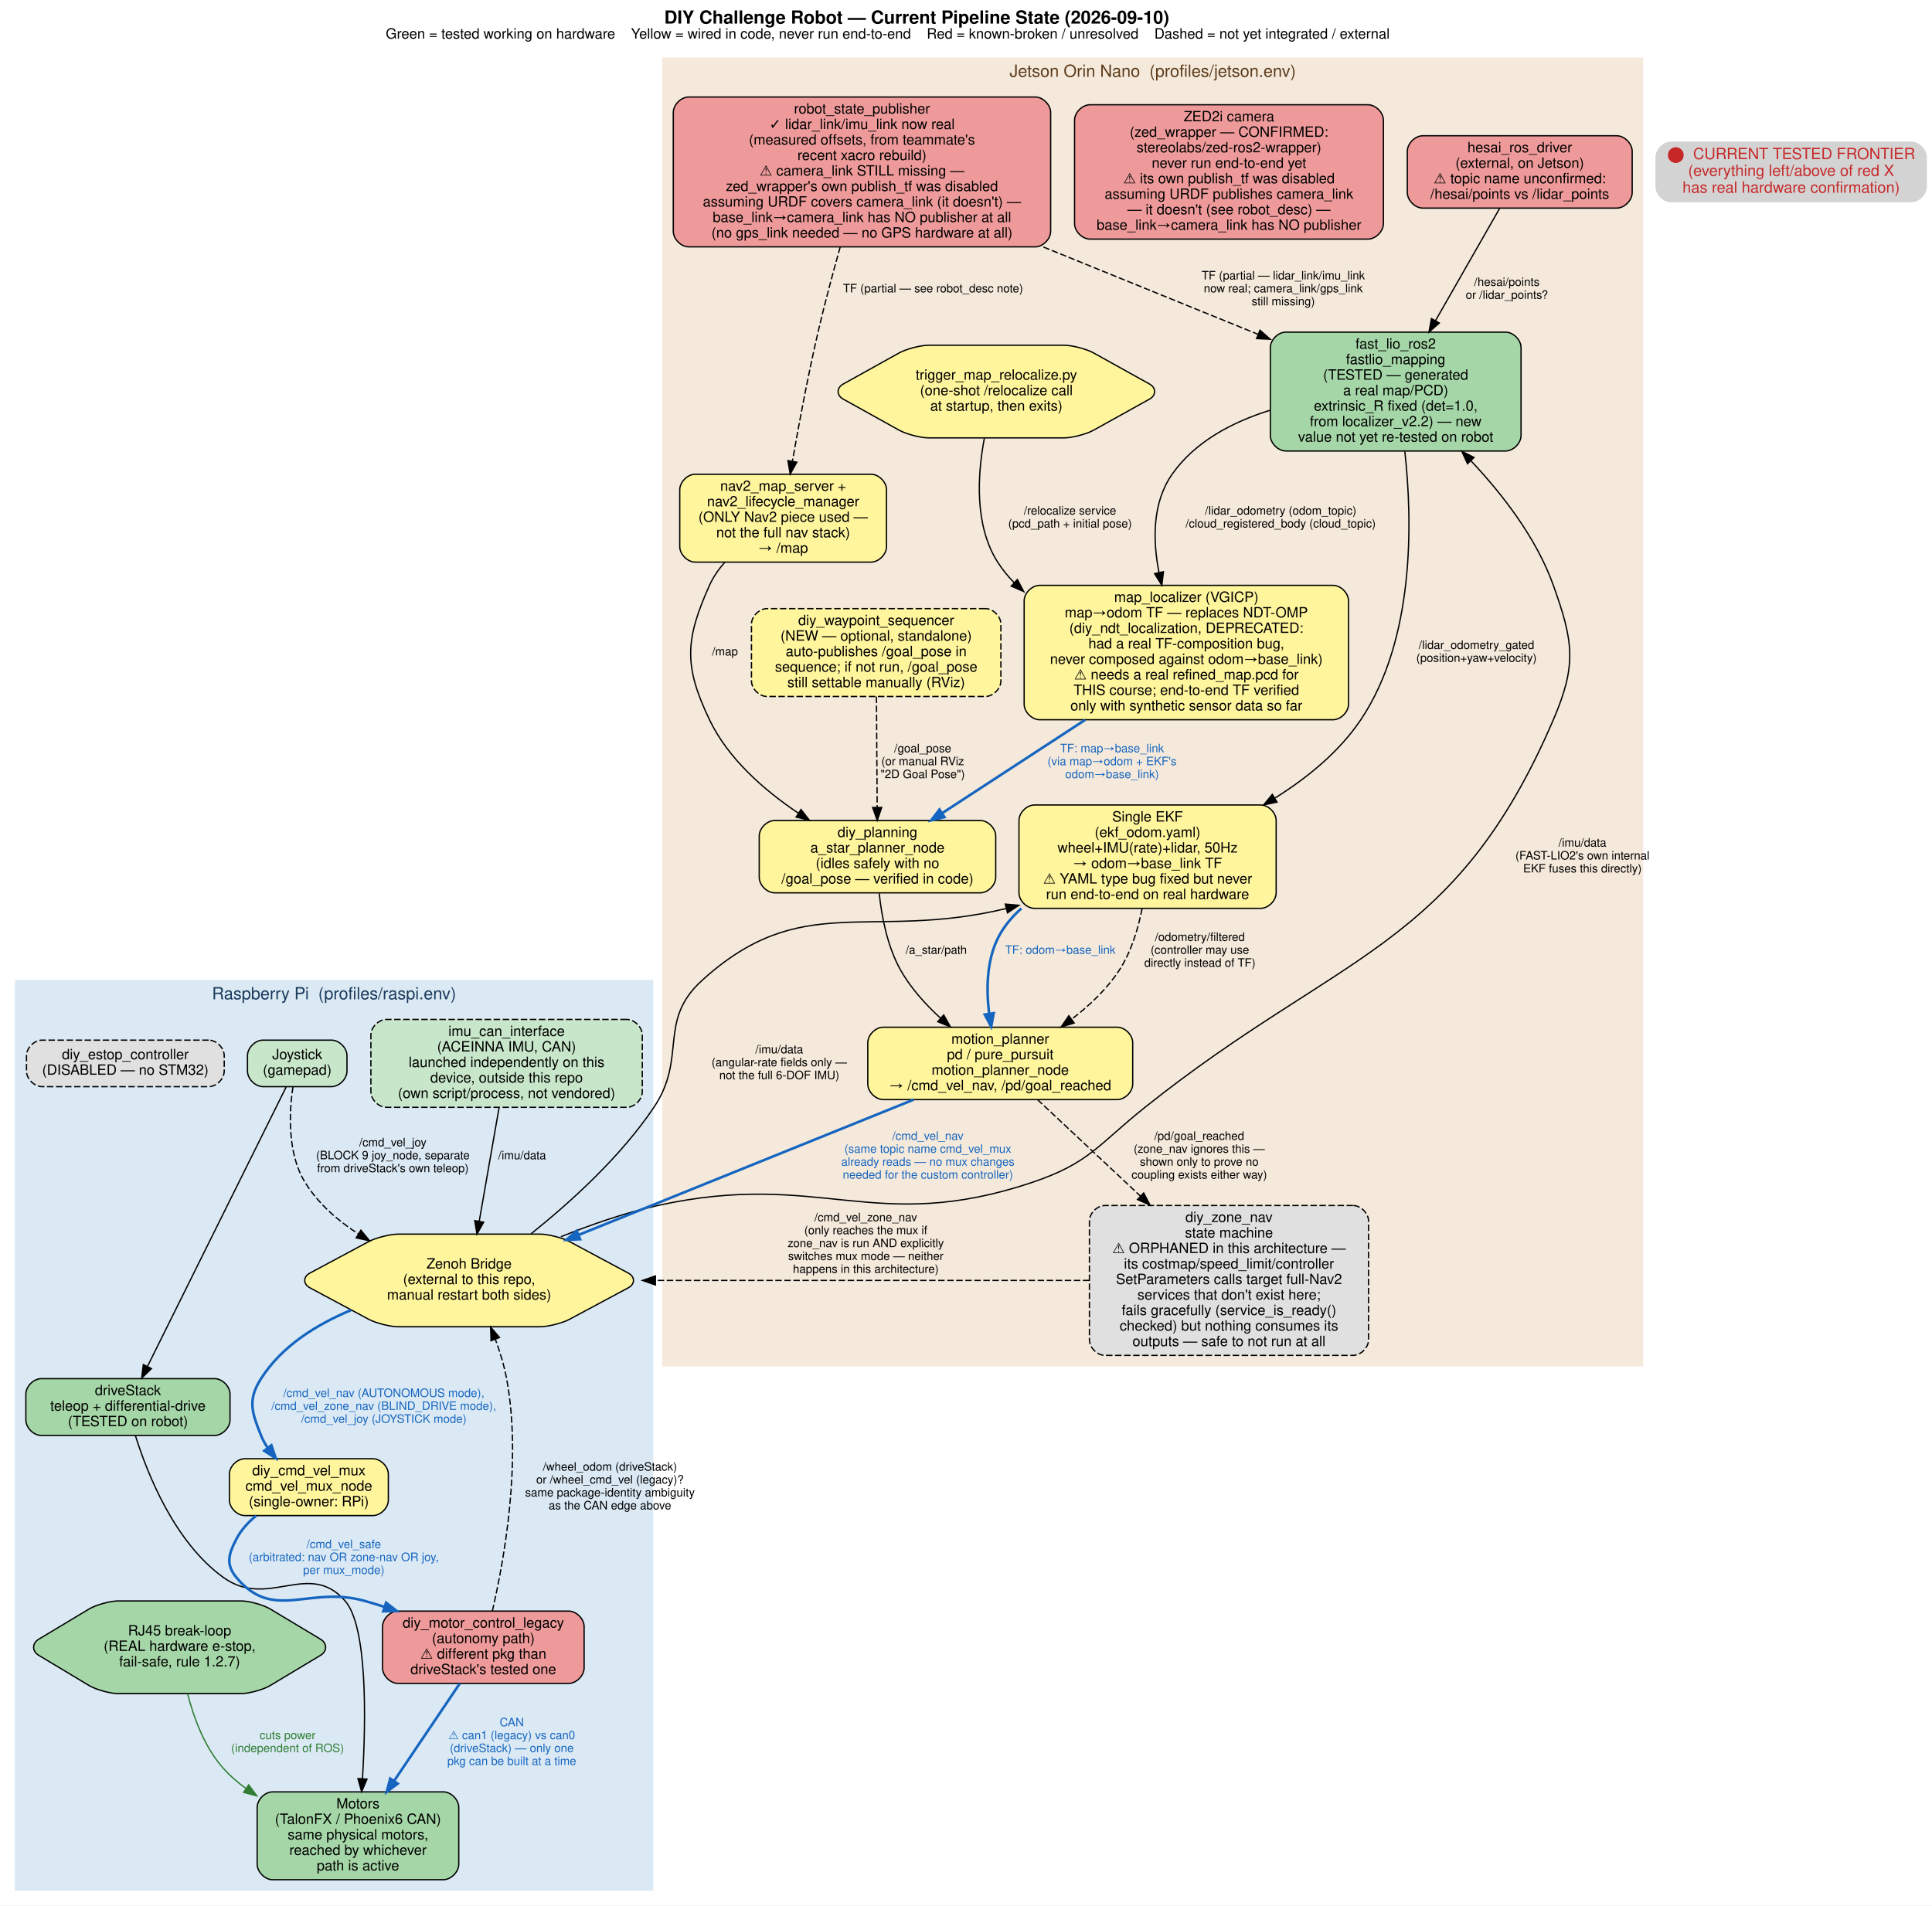
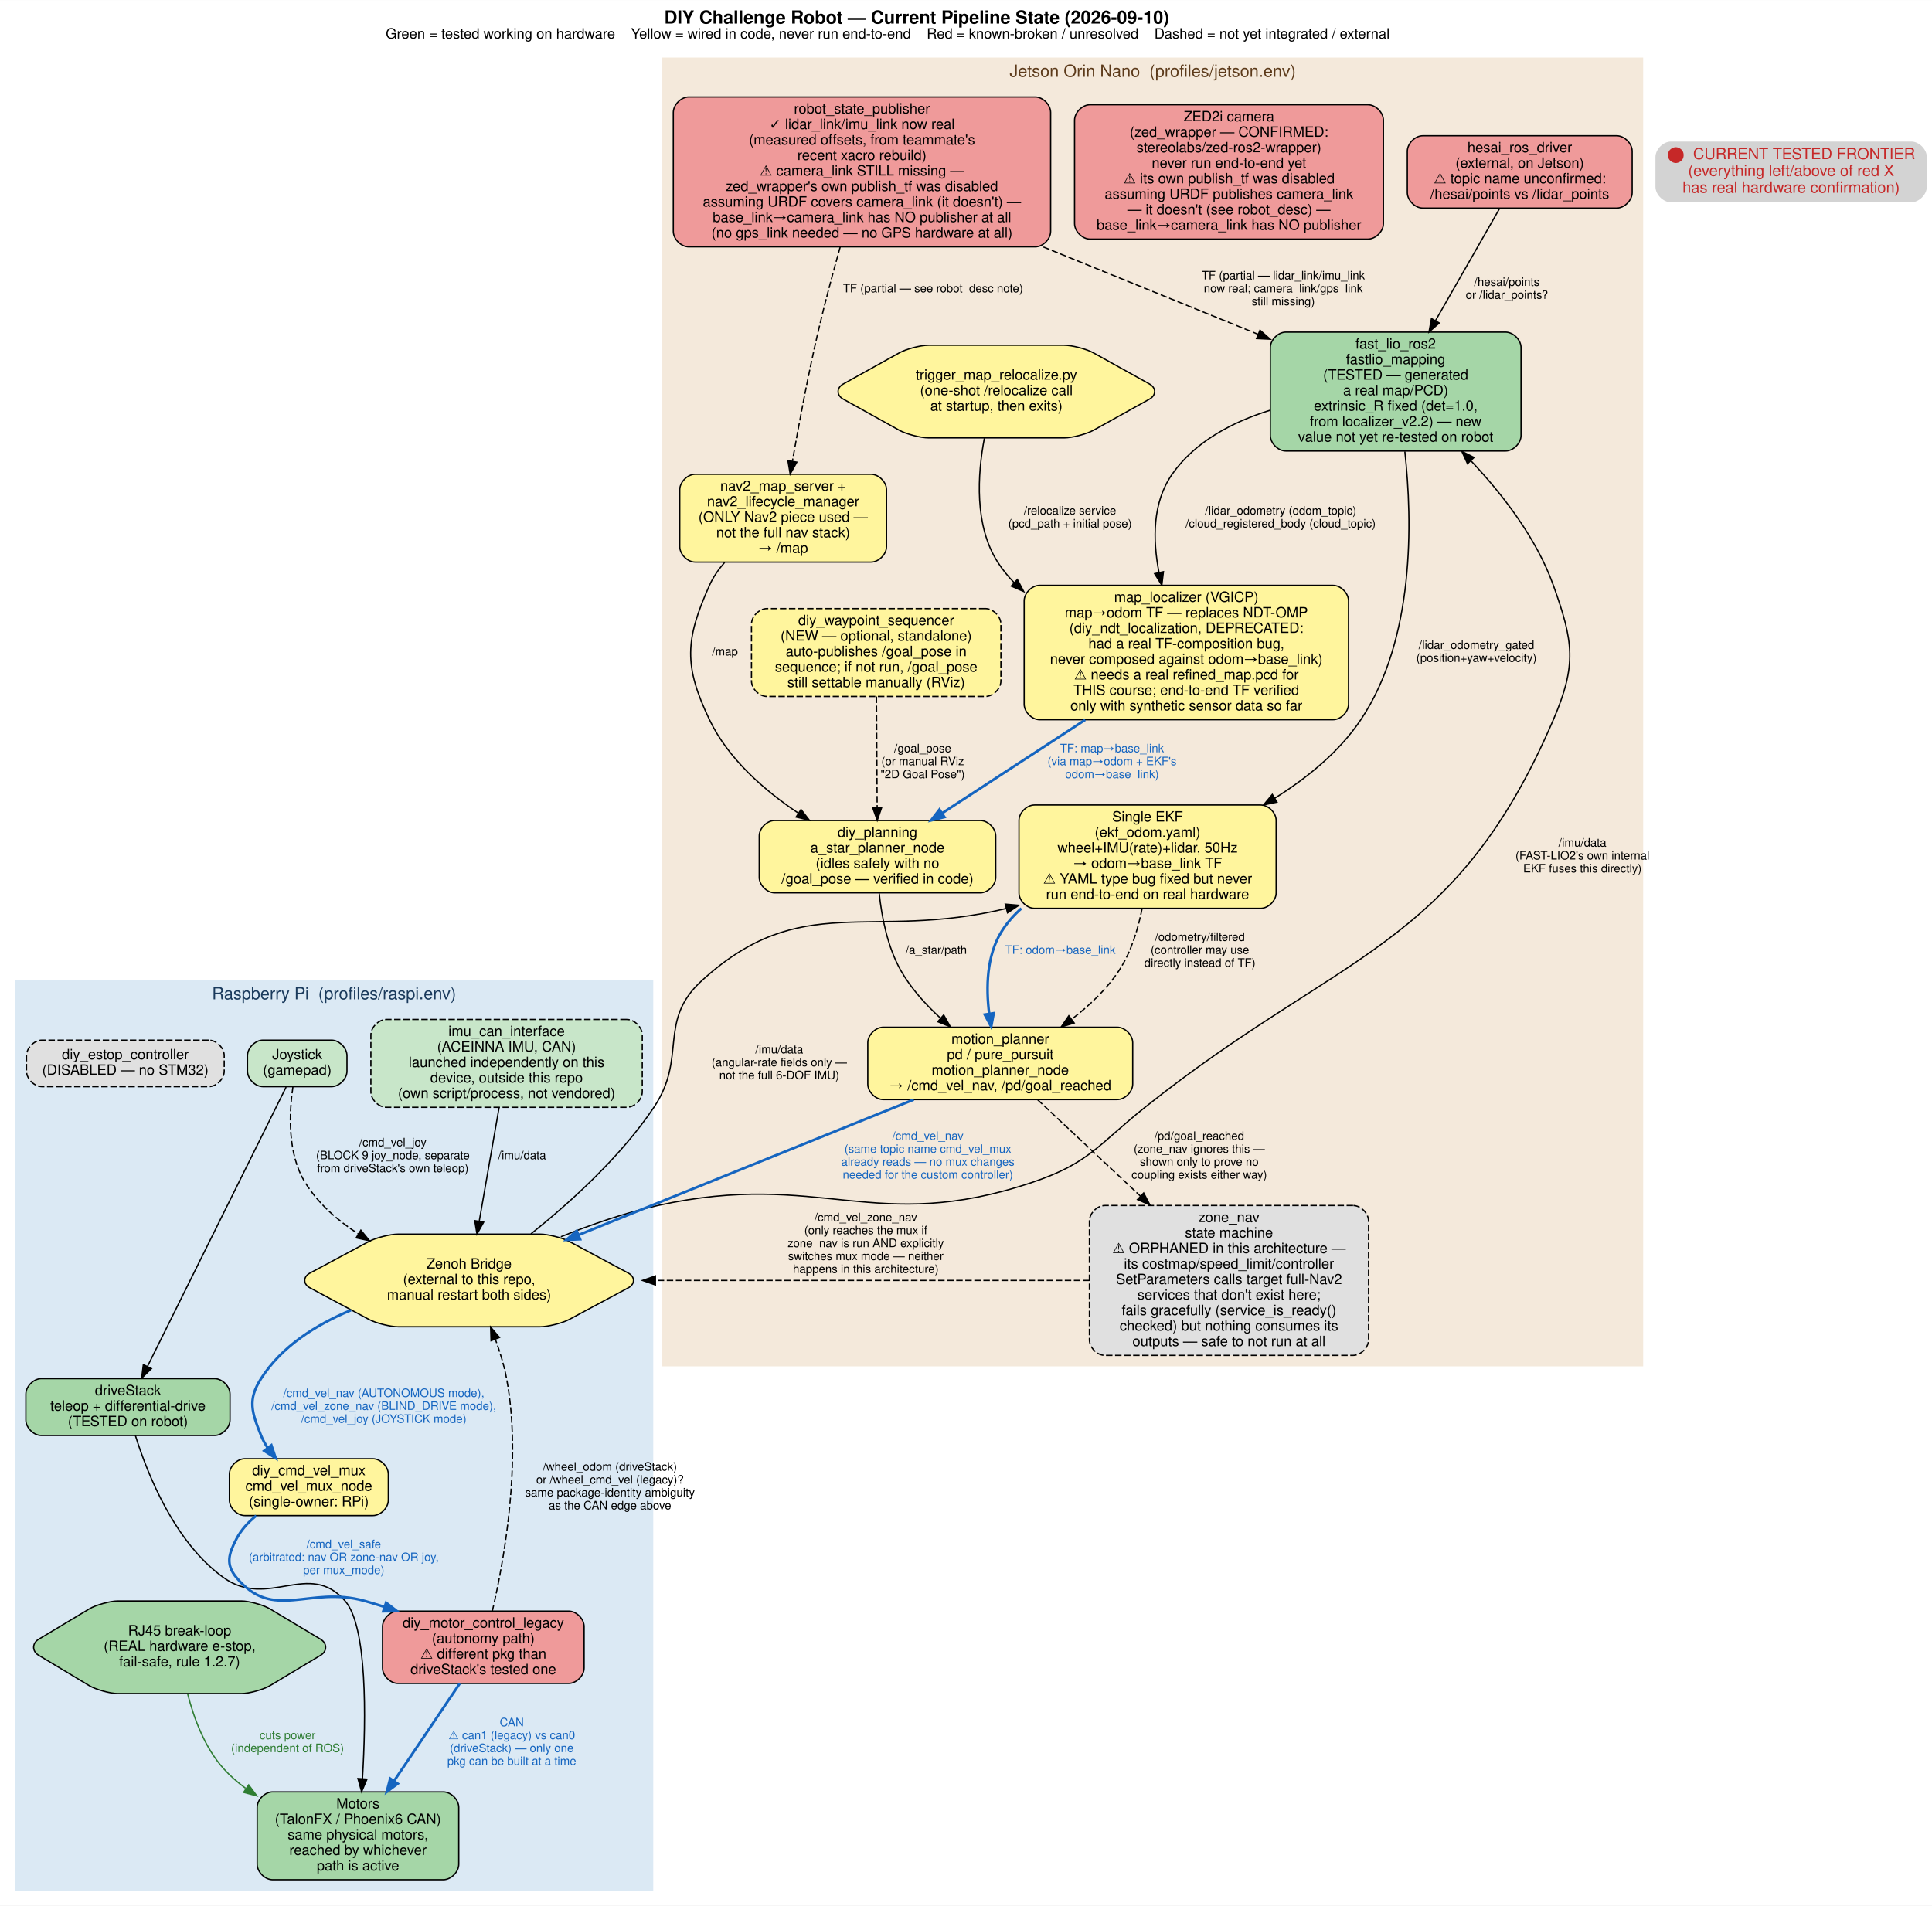
<svg xmlns="http://www.w3.org/2000/svg" width="1495pt" height="1475pt" viewBox="0.00 0.00 1495.00 1474.85">
  <g id="graph0" class="graph" transform="scale(1 1) rotate(0) translate(4 1470.85)">
    <polygon fill="white" stroke="transparent" points="-4,4 -4,-1470.85 1491,-1470.85 1491,4 -4,4" />
    <text text-anchor="start" x="510" y="-1452.65" font-family="Helvetica,sans-Serif" font-weight="bold" font-size="14.00">DIY Challenge Robot — Current Pipeline State (2026-09-10)</text>
    <text text-anchor="start" x="294.5" y="-1441.05" font-family="Helvetica,sans-Serif" font-size="11.00">Green = tested working on hardware    Yellow = wired in code, never run end-to-end    Red = known-broken / unresolved    Dashed = not yet integrated / external</text>
    <g id="clust1" class="cluster">
      <polygon fill="#dbe9f4" stroke="#dbe9f4" points="8,-8 8,-711.85 501,-711.85 501,-8 8,-8" />
      <text text-anchor="middle" x="254.5" y="-697.45" font-family="Helvetica,sans-Serif" font-size="13.00" fill="#1a3a5c">Raspberry Pi  (profiles/raspi.env)</text>
    </g>
    <g id="clust2" class="cluster">
      <polygon fill="#f4e9db" stroke="#f4e9db" points="509,-413.85 509,-1425.85 1267,-1425.85 1267,-413.85 509,-413.85" />
      <text text-anchor="middle" x="888" y="-1411.45" font-family="Helvetica,sans-Serif" font-size="13.00" fill="#5c3a1a">Jetson Orin Nano  (profiles/jetson.env)</text>
    </g>
    <g id="node1" class="node">
      <path fill="#c8e6c9" stroke="black" d="M252.5,-665.85C252.5,-665.85 199.5,-665.85 199.5,-665.85 193.5,-665.85 187.5,-659.85 187.5,-653.85 187.5,-653.85 187.5,-641.85 187.5,-641.85 187.5,-635.85 193.5,-629.85 199.5,-629.85 199.5,-629.85 252.5,-629.85 252.5,-629.85 258.5,-629.85 264.5,-635.85 264.5,-641.85 264.5,-641.85 264.5,-653.85 264.5,-653.85 264.5,-659.85 258.5,-665.85 252.5,-665.85" />
      <text text-anchor="middle" x="226" y="-651.05" font-family="Helvetica,sans-Serif" font-size="11.00">Joystick</text>
      <text text-anchor="middle" x="226" y="-639.05" font-family="Helvetica,sans-Serif" font-size="11.00">(gamepad)</text>
    </g>
    <g id="node2" class="node">
      <path fill="#a5d6a7" stroke="black" d="M162,-403.85C162,-403.85 28,-403.85 28,-403.85 22,-403.85 16,-397.85 16,-391.85 16,-391.85 16,-371.85 16,-371.85 16,-365.85 22,-359.85 28,-359.85 28,-359.85 162,-359.85 162,-359.85 168,-359.85 174,-365.85 174,-371.85 174,-371.85 174,-391.85 174,-391.85 174,-397.85 168,-403.85 162,-403.85" />
      <text text-anchor="middle" x="95" y="-391.05" font-family="Helvetica,sans-Serif" font-size="11.00">driveStack</text>
      <text text-anchor="middle" x="95" y="-379.05" font-family="Helvetica,sans-Serif" font-size="11.00">teleop + differential-drive</text>
      <text text-anchor="middle" x="95" y="-367.05" font-family="Helvetica,sans-Serif" font-size="11.00">(TESTED on robot)</text>
    </g>
    <g id="edge1" class="edge">
      <path fill="none" stroke="black" d="M217.4,-629.53C195.56,-585.5 137.68,-468.87 110.07,-413.22" />
      <polygon fill="black" stroke="black" points="113.18,-411.61 105.6,-404.2 106.91,-414.72 113.18,-411.61" />
    </g>
    <g id="node9" class="node">
      <path fill="#fff59d" stroke="black" d="M482.23,-485.52C482.23,-485.52 436.48,-510.04 436.48,-510.04 431.19,-512.87 419.91,-515.7 413.91,-515.7 413.91,-515.7 304.09,-515.7 304.09,-515.7 298.09,-515.7 286.81,-512.87 281.52,-510.04 281.52,-510.04 235.77,-485.52 235.77,-485.52 230.48,-482.69 230.48,-477.02 235.77,-474.18 235.77,-474.18 281.52,-449.67 281.52,-449.67 286.81,-446.83 298.09,-444 304.09,-444 304.09,-444 413.91,-444 413.91,-444 419.91,-444 431.19,-446.83 436.48,-449.67 436.48,-449.67 482.23,-474.18 482.23,-474.18 487.52,-477.02 487.52,-482.69 482.23,-485.52" />
      <text text-anchor="middle" x="359" y="-489.05" font-family="Helvetica,sans-Serif" font-size="11.00">Zenoh Bridge</text>
      <text text-anchor="middle" x="359" y="-477.05" font-family="Helvetica,sans-Serif" font-size="11.00">(external to this repo,</text>
      <text text-anchor="middle" x="359" y="-465.05" font-family="Helvetica,sans-Serif" font-size="11.00">manual restart both sides)</text>
    </g>
    <g id="edge25" class="edge">
      <path fill="none" stroke="black" stroke-dasharray="5,2" d="M222.65,-629.67C219.81,-610.24 218.14,-578.37 232,-555.85 242.06,-539.51 257.11,-526.31 273.37,-515.81" />
      <polygon fill="black" stroke="black" points="275.25,-518.76 281.96,-510.56 271.6,-512.79 275.25,-518.76" />
      <text text-anchor="middle" x="300" y="-583.65" font-family="Helvetica,sans-Serif" font-size="9.00">/cmd_vel_joy</text>
      <text text-anchor="middle" x="300" y="-573.65" font-family="Helvetica,sans-Serif" font-size="9.00">(BLOCK 9 joy_node, separate</text>
      <text text-anchor="middle" x="300" y="-563.65" font-family="Helvetica,sans-Serif" font-size="9.00">from driveStack's own teleop)</text>
    </g>
    <g id="node3" class="node">
      <path fill="#a5d6a7" stroke="black" d="M339,-84C339,-84 207,-84 207,-84 201,-84 195,-78 195,-72 195,-72 195,-28 195,-28 195,-22 201,-16 207,-16 207,-16 339,-16 339,-16 345,-16 351,-22 351,-28 351,-28 351,-72 351,-72 351,-78 345,-84 339,-84" />
      <text text-anchor="middle" x="273" y="-71.2" font-family="Helvetica,sans-Serif" font-size="11.00">Motors</text>
      <text text-anchor="middle" x="273" y="-59.2" font-family="Helvetica,sans-Serif" font-size="11.00">(TalonFX / Phoenix6 CAN)</text>
      <text text-anchor="middle" x="273" y="-47.2" font-family="Helvetica,sans-Serif" font-size="11.00">same physical motors,</text>
      <text text-anchor="middle" x="273" y="-35.2" font-family="Helvetica,sans-Serif" font-size="11.00">reached by whichever</text>
      <text text-anchor="middle" x="273" y="-23.2" font-family="Helvetica,sans-Serif" font-size="11.00">path is active</text>
    </g>
    <g id="edge2" class="edge">
      <path fill="none" stroke="black" d="M100.75,-359.83C109.98,-330.31 131.02,-277.13 169,-249.85 203.55,-225.04 235,-263.87 263,-231.85 280.27,-212.1 279.28,-141.25 276.49,-94.31" />
      <polygon fill="black" stroke="black" points="279.97,-93.86 275.83,-84.11 272.98,-94.31 279.97,-93.86" />
    </g>
    <g id="node4" class="node">
      <path fill="#c8e6c9" stroke="black" stroke-dasharray="5,2" d="M481,-681.85C481,-681.85 295,-681.85 295,-681.85 289,-681.85 283,-675.85 283,-669.85 283,-669.85 283,-625.85 283,-625.85 283,-619.85 289,-613.85 295,-613.85 295,-613.85 481,-613.85 481,-613.85 487,-613.85 493,-619.85 493,-625.85 493,-625.85 493,-669.85 493,-669.85 493,-675.85 487,-681.85 481,-681.85" />
      <text text-anchor="middle" x="388" y="-669.05" font-family="Helvetica,sans-Serif" font-size="11.00">imu_can_interface</text>
      <text text-anchor="middle" x="388" y="-657.05" font-family="Helvetica,sans-Serif" font-size="11.00">(ACEINNA IMU, CAN)</text>
      <text text-anchor="middle" x="388" y="-645.05" font-family="Helvetica,sans-Serif" font-size="11.00">launched independently on this</text>
      <text text-anchor="middle" x="388" y="-633.05" font-family="Helvetica,sans-Serif" font-size="11.00">device, outside this repo</text>
      <text text-anchor="middle" x="388" y="-621.05" font-family="Helvetica,sans-Serif" font-size="11.00">(own script/process, not vendored)</text>
    </g>
    <g id="edge20" class="edge">
      <path fill="none" stroke="black" d="M382.2,-613.66C377.78,-588.38 371.66,-553.32 366.81,-525.57" />
      <polygon fill="black" stroke="black" points="370.26,-524.95 365.09,-515.7 363.36,-526.16 370.26,-524.95" />
      <text text-anchor="middle" x="400" y="-573.65" font-family="Helvetica,sans-Serif" font-size="9.00">/imu/data</text>
    </g>
    <g id="node5" class="node">
      <path fill="#fff59d" stroke="black" d="M284.5,-341.85C284.5,-341.85 185.5,-341.85 185.5,-341.85 179.5,-341.85 173.5,-335.85 173.5,-329.85 173.5,-329.85 173.5,-309.85 173.5,-309.85 173.5,-303.85 179.5,-297.85 185.5,-297.85 185.5,-297.85 284.5,-297.85 284.5,-297.85 290.5,-297.85 296.5,-303.85 296.5,-309.85 296.5,-309.85 296.5,-329.85 296.5,-329.85 296.5,-335.85 290.5,-341.85 284.5,-341.85" />
      <text text-anchor="middle" x="235" y="-329.05" font-family="Helvetica,sans-Serif" font-size="11.00">diy_cmd_vel_mux</text>
      <text text-anchor="middle" x="235" y="-317.05" font-family="Helvetica,sans-Serif" font-size="11.00">cmd_vel_mux_node</text>
      <text text-anchor="middle" x="235" y="-305.05" font-family="Helvetica,sans-Serif" font-size="11.00">(single-owner: RPi)</text>
    </g>
    <g id="node6" class="node">
      <path fill="#ef9a9a" stroke="black" d="M436,-223.93C436,-223.93 304,-223.93 304,-223.93 298,-223.93 292,-217.93 292,-211.93 292,-211.93 292,-179.93 292,-179.93 292,-173.93 298,-167.93 304,-167.93 304,-167.93 436,-167.93 436,-167.93 442,-167.93 448,-173.93 448,-179.93 448,-179.93 448,-211.93 448,-211.93 448,-217.93 442,-223.93 436,-223.93" />
      <text text-anchor="middle" x="370" y="-211.13" font-family="Helvetica,sans-Serif" font-size="11.00">diy_motor_control_legacy</text>
      <text text-anchor="middle" x="370" y="-199.13" font-family="Helvetica,sans-Serif" font-size="11.00">(autonomy path)</text>
      <text text-anchor="middle" x="370" y="-187.13" font-family="Helvetica,sans-Serif" font-size="11.00">⚠ different pkg than</text>
      <text text-anchor="middle" x="370" y="-175.13" font-family="Helvetica,sans-Serif" font-size="11.00">driveStack's tested one</text>
    </g>
    <g id="edge4" class="edge">
      <path fill="none" stroke="#1565c0" stroke-width="2" d="M194.23,-297.75C188.09,-292.73 182.62,-286.78 179,-279.85 172.83,-268.03 170.46,-260.09 179,-249.85 207.66,-215.52 234.91,-243.84 278,-231.85 283.01,-230.46 288.14,-228.9 293.28,-227.24" />
      <polygon fill="#1565c0" stroke="#1565c0" stroke-width="2" points="294.78,-230.43 303.14,-223.93 292.55,-223.79 294.78,-230.43" />
      <text text-anchor="middle" x="262" y="-272.65" font-family="Helvetica,sans-Serif" font-size="9.00" fill="#1565c0">/cmd_vel_safe</text>
      <text text-anchor="middle" x="262" y="-262.65" font-family="Helvetica,sans-Serif" font-size="9.00" fill="#1565c0">(arbitrated: nav OR zone-nav OR joy,</text>
      <text text-anchor="middle" x="262" y="-252.65" font-family="Helvetica,sans-Serif" font-size="9.00" fill="#1565c0">per mux_mode)</text>
    </g>
    <g id="edge5" class="edge">
      <path fill="none" stroke="#1565c0" stroke-width="2" d="M351.76,-167.85C337.42,-146.58 317.21,-116.6 300.86,-92.34" />
      <polygon fill="#1565c0" stroke="#1565c0" stroke-width="2" points="303.74,-90.35 295.25,-84.01 297.94,-94.26 303.74,-90.35" />
      <text text-anchor="middle" x="392" y="-134.8" font-family="Helvetica,sans-Serif" font-size="9.00" fill="#1565c0">CAN</text>
      <text text-anchor="middle" x="392" y="-124.8" font-family="Helvetica,sans-Serif" font-size="9.00" fill="#1565c0">⚠ can1 (legacy) vs can0</text>
      <text text-anchor="middle" x="392" y="-114.8" font-family="Helvetica,sans-Serif" font-size="9.00" fill="#1565c0">(driveStack) — only one</text>
      <text text-anchor="middle" x="392" y="-104.8" font-family="Helvetica,sans-Serif" font-size="9.00" fill="#1565c0">pkg can be built at a time</text>
    </g>
    <g id="edge6" class="edge">
      <path fill="none" stroke="black" stroke-dasharray="5,2" d="M376.97,-223.94C386.17,-263.67 399.91,-340.04 388,-403.85 386.12,-413.94 382.93,-424.42 379.33,-434.23" />
      <polygon fill="black" stroke="black" points="375.98,-433.19 375.64,-443.78 382.51,-435.71 375.98,-433.19" />
      <text text-anchor="middle" x="468" y="-332.65" font-family="Helvetica,sans-Serif" font-size="9.00">/wheel_odom (driveStack)</text>
      <text text-anchor="middle" x="468" y="-322.65" font-family="Helvetica,sans-Serif" font-size="9.00">or /wheel_cmd_vel (legacy)?</text>
      <text text-anchor="middle" x="468" y="-312.65" font-family="Helvetica,sans-Serif" font-size="9.00">same package-identity ambiguity</text>
      <text text-anchor="middle" x="468" y="-302.65" font-family="Helvetica,sans-Serif" font-size="9.00">as the CAN edge above</text>
    </g>
    <g id="node7" class="node">
      <path fill="#e0e0e0" stroke="black" stroke-dasharray="5,2" d="M157.5,-665.85C157.5,-665.85 28.5,-665.85 28.5,-665.85 22.5,-665.85 16.5,-659.85 16.5,-653.85 16.5,-653.85 16.5,-641.85 16.5,-641.85 16.5,-635.85 22.5,-629.85 28.5,-629.85 28.5,-629.85 157.5,-629.85 157.5,-629.85 163.5,-629.85 169.5,-635.85 169.5,-641.85 169.5,-641.85 169.5,-653.85 169.5,-653.85 169.5,-659.85 163.5,-665.85 157.5,-665.85" />
      <text text-anchor="middle" x="93" y="-651.05" font-family="Helvetica,sans-Serif" font-size="11.00">diy_estop_controller</text>
      <text text-anchor="middle" x="93" y="-639.05" font-family="Helvetica,sans-Serif" font-size="11.00">(DISABLED — no STM32)</text>
    </g>
    <g id="node8" class="node">
      <path fill="#a5d6a7" stroke="black" d="M244.13,-202.1C244.13,-202.1 205,-225.6 205,-225.6 199.85,-228.69 188.71,-231.78 182.71,-231.78 182.71,-231.78 87.29,-231.78 87.29,-231.78 81.29,-231.78 70.15,-228.69 65,-225.6 65,-225.6 25.87,-202.1 25.87,-202.1 20.73,-199.01 20.73,-192.84 25.87,-189.75 25.87,-189.75 65,-166.25 65,-166.25 70.15,-163.16 81.29,-160.07 87.29,-160.07 87.29,-160.07 182.71,-160.07 182.71,-160.07 188.71,-160.07 199.85,-163.16 205,-166.25 205,-166.25 244.13,-189.75 244.13,-189.75 249.27,-192.84 249.27,-199.01 244.13,-202.1" />
      <text text-anchor="middle" x="135" y="-205.13" font-family="Helvetica,sans-Serif" font-size="11.00">RJ45 break-loop</text>
      <text text-anchor="middle" x="135" y="-193.13" font-family="Helvetica,sans-Serif" font-size="11.00">(REAL hardware e-stop,</text>
      <text text-anchor="middle" x="135" y="-181.13" font-family="Helvetica,sans-Serif" font-size="11.00">fail-safe, rule 1.2.7)</text>
    </g>
    <g id="edge3" class="edge">
      <path fill="none" stroke="#2e7d32" d="M141.2,-159.82C146.06,-140.85 154.52,-118.09 169,-102 174.04,-96.4 179.83,-91.35 186.05,-86.8" />
      <polygon fill="#2e7d32" stroke="#2e7d32" points="188.44,-89.41 194.76,-80.91 184.52,-83.61 188.44,-89.41" />
      <text text-anchor="middle" x="218.5" y="-124.8" font-family="Helvetica,sans-Serif" font-size="9.00" fill="#2e7d32">cuts power</text>
      <text text-anchor="middle" x="218.5" y="-114.8" font-family="Helvetica,sans-Serif" font-size="9.00" fill="#2e7d32">(independent of ROS)</text>
    </g>
    <g id="edge26" class="edge">
      <path fill="none" stroke="#1565c0" stroke-width="2" d="M267.59,-456.84C240.53,-445.6 213.91,-428.81 198,-403.85 187.49,-387.36 190.75,-378.02 198,-359.85 199.32,-356.54 201.07,-353.36 203.09,-350.33" />
      <polygon fill="#1565c0" stroke="#1565c0" stroke-width="2" points="206,-352.28 209.37,-342.23 200.47,-347.99 206,-352.28" />
      <text text-anchor="middle" x="293" y="-389.65" font-family="Helvetica,sans-Serif" font-size="9.00" fill="#1565c0">/cmd_vel_nav (AUTONOMOUS mode),</text>
      <text text-anchor="middle" x="293" y="-379.65" font-family="Helvetica,sans-Serif" font-size="9.00" fill="#1565c0">/cmd_vel_zone_nav (BLIND_DRIVE mode),</text>
      <text text-anchor="middle" x="293" y="-369.65" font-family="Helvetica,sans-Serif" font-size="9.00" fill="#1565c0">/cmd_vel_joy (JOYSTICK mode)</text>
    </g>
    <g id="node12" class="node">
      <path fill="#a5d6a7" stroke="black" d="M1161,-1213.85C1161,-1213.85 991,-1213.85 991,-1213.85 985,-1213.85 979,-1207.85 979,-1201.85 979,-1201.85 979,-1133.85 979,-1133.85 979,-1127.85 985,-1121.85 991,-1121.85 991,-1121.85 1161,-1121.85 1161,-1121.85 1167,-1121.85 1173,-1127.85 1173,-1133.85 1173,-1133.85 1173,-1201.85 1173,-1201.85 1173,-1207.85 1167,-1213.85 1161,-1213.85" />
      <text text-anchor="middle" x="1076" y="-1201.05" font-family="Helvetica,sans-Serif" font-size="11.00">fast_lio_ros2</text>
      <text text-anchor="middle" x="1076" y="-1189.05" font-family="Helvetica,sans-Serif" font-size="11.00">fastlio_mapping</text>
      <text text-anchor="middle" x="1076" y="-1177.05" font-family="Helvetica,sans-Serif" font-size="11.00">(TESTED — generated</text>
      <text text-anchor="middle" x="1076" y="-1165.05" font-family="Helvetica,sans-Serif" font-size="11.00">a real map/PCD)</text>
      <text text-anchor="middle" x="1076" y="-1153.05" font-family="Helvetica,sans-Serif" font-size="11.00">extrinsic_R fixed (det=1.0,</text>
      <text text-anchor="middle" x="1076" y="-1141.05" font-family="Helvetica,sans-Serif" font-size="11.00">from localizer_v2.2) — new</text>
      <text text-anchor="middle" x="1076" y="-1129.05" font-family="Helvetica,sans-Serif" font-size="11.00">value not yet re-tested on robot</text>
    </g>
    <g id="edge21" class="edge">
      <path fill="none" stroke="black" d="M430.02,-513.67C453.42,-523.1 479.89,-532.31 505,-537.85 631.11,-565.67 672.62,-514.62 795,-555.85 839.04,-570.69 845.68,-584.86 882,-613.85 1033.34,-734.67 1121.57,-735.91 1198,-913.85 1216.24,-956.32 1213.55,-974.32 1198,-1017.85 1185.05,-1054.1 1159.07,-1087.88 1134.4,-1114.09" />
      <polygon fill="black" stroke="black" points="1131.57,-1111.99 1127.15,-1121.62 1136.61,-1116.84 1131.57,-1111.99" />
      <text text-anchor="middle" x="1220.5" y="-815.65" font-family="Helvetica,sans-Serif" font-size="9.00">/imu/data</text>
      <text text-anchor="middle" x="1220.5" y="-805.65" font-family="Helvetica,sans-Serif" font-size="9.00">(FAST-LIO2's own internal</text>
      <text text-anchor="middle" x="1220.5" y="-795.65" font-family="Helvetica,sans-Serif" font-size="9.00">EKF fuses this directly)</text>
    </g>
    <g id="node13" class="node">
      <path fill="#fff59d" stroke="black" d="M971.5,-847.85C971.5,-847.85 796.5,-847.85 796.5,-847.85 790.5,-847.85 784.5,-841.85 784.5,-835.85 784.5,-835.85 784.5,-779.85 784.5,-779.85 784.5,-773.85 790.5,-767.85 796.5,-767.85 796.5,-767.85 971.5,-767.85 971.5,-767.85 977.5,-767.85 983.5,-773.85 983.5,-779.85 983.5,-779.85 983.5,-835.85 983.5,-835.85 983.5,-841.85 977.5,-847.85 971.5,-847.85" />
      <text text-anchor="middle" x="884" y="-835.05" font-family="Helvetica,sans-Serif" font-size="11.00">Single EKF</text>
      <text text-anchor="middle" x="884" y="-823.05" font-family="Helvetica,sans-Serif" font-size="11.00">(ekf_odom.yaml)</text>
      <text text-anchor="middle" x="884" y="-811.05" font-family="Helvetica,sans-Serif" font-size="11.00">wheel+IMU(rate)+lidar, 50Hz</text>
      <text text-anchor="middle" x="884" y="-799.05" font-family="Helvetica,sans-Serif" font-size="11.00">→ odom→base_link TF</text>
      <text text-anchor="middle" x="884" y="-787.05" font-family="Helvetica,sans-Serif" font-size="11.00">⚠ YAML type bug fixed but never</text>
      <text text-anchor="middle" x="884" y="-775.05" font-family="Helvetica,sans-Serif" font-size="11.00">run end-to-end on real hardware</text>
    </g>
    <g id="edge22" class="edge">
      <path fill="none" stroke="black" d="M406.86,-515.89C437.54,-540.43 476.3,-575.57 502,-613.85 527.95,-652.5 504.6,-680.49 539,-711.85 616.64,-782.64 668.39,-742.23 774.68,-767.73" />
      <polygon fill="black" stroke="black" points="773.9,-771.14 784.45,-770.22 775.63,-764.36 773.9,-771.14" />
      <text text-anchor="middle" x="599" y="-655.65" font-family="Helvetica,sans-Serif" font-size="9.00">/imu/data</text>
      <text text-anchor="middle" x="599" y="-645.65" font-family="Helvetica,sans-Serif" font-size="9.00">(angular-rate fields only —</text>
      <text text-anchor="middle" x="599" y="-635.65" font-family="Helvetica,sans-Serif" font-size="9.00">not the full 6-DOF IMU)</text>
    </g>
    <g id="node10" class="node">
      <path fill="#ef9a9a" stroke="black" d="M1247,-1365.85C1247,-1365.85 1097,-1365.85 1097,-1365.85 1091,-1365.85 1085,-1359.85 1085,-1353.85 1085,-1353.85 1085,-1321.85 1085,-1321.85 1085,-1315.85 1091,-1309.85 1097,-1309.85 1097,-1309.85 1247,-1309.85 1247,-1309.85 1253,-1309.85 1259,-1315.85 1259,-1321.85 1259,-1321.85 1259,-1353.85 1259,-1353.85 1259,-1359.85 1253,-1365.85 1247,-1365.85" />
      <text text-anchor="middle" x="1172" y="-1353.05" font-family="Helvetica,sans-Serif" font-size="11.00">hesai_ros_driver</text>
      <text text-anchor="middle" x="1172" y="-1341.05" font-family="Helvetica,sans-Serif" font-size="11.00">(external, on Jetson)</text>
      <text text-anchor="middle" x="1172" y="-1329.05" font-family="Helvetica,sans-Serif" font-size="11.00">⚠ topic name unconfirmed:</text>
      <text text-anchor="middle" x="1172" y="-1317.05" font-family="Helvetica,sans-Serif" font-size="11.00">/hesai/points vs /lidar_points</text>
    </g>
    <g id="edge7" class="edge">
      <path fill="none" stroke="black" d="M1156.36,-1309.49C1142.98,-1286.06 1123.31,-1251.64 1106.78,-1222.71" />
      <polygon fill="black" stroke="black" points="1109.76,-1220.88 1101.76,-1213.93 1103.68,-1224.35 1109.76,-1220.88" />
      <text text-anchor="middle" x="1162" y="-1249.65" font-family="Helvetica,sans-Serif" font-size="9.00">/hesai/points</text>
      <text text-anchor="middle" x="1162" y="-1239.65" font-family="Helvetica,sans-Serif" font-size="9.00">or /lidar_points?</text>
    </g>
    <g id="node11" class="node">
      <path fill="#ef9a9a" stroke="black" d="M1054.5,-1389.85C1054.5,-1389.85 839.5,-1389.85 839.5,-1389.85 833.5,-1389.85 827.5,-1383.85 827.5,-1377.85 827.5,-1377.85 827.5,-1297.85 827.5,-1297.85 827.5,-1291.85 833.5,-1285.85 839.5,-1285.85 839.5,-1285.85 1054.5,-1285.85 1054.5,-1285.85 1060.5,-1285.85 1066.5,-1291.85 1066.5,-1297.85 1066.5,-1297.85 1066.5,-1377.85 1066.5,-1377.85 1066.5,-1383.85 1060.5,-1389.85 1054.5,-1389.85" />
      <text text-anchor="middle" x="947" y="-1377.05" font-family="Helvetica,sans-Serif" font-size="11.00">ZED2i camera</text>
      <text text-anchor="middle" x="947" y="-1365.05" font-family="Helvetica,sans-Serif" font-size="11.00">(zed_wrapper — CONFIRMED:</text>
      <text text-anchor="middle" x="947" y="-1353.05" font-family="Helvetica,sans-Serif" font-size="11.00">stereolabs/zed-ros2-wrapper)</text>
      <text text-anchor="middle" x="947" y="-1341.05" font-family="Helvetica,sans-Serif" font-size="11.00">never run end-to-end yet</text>
      <text text-anchor="middle" x="947" y="-1329.05" font-family="Helvetica,sans-Serif" font-size="11.00">⚠ its own publish_tf was disabled</text>
      <text text-anchor="middle" x="947" y="-1317.05" font-family="Helvetica,sans-Serif" font-size="11.00">assuming URDF publishes camera_link</text>
      <text text-anchor="middle" x="947" y="-1305.05" font-family="Helvetica,sans-Serif" font-size="11.00">— it doesn't (see robot_desc) —</text>
      <text text-anchor="middle" x="947" y="-1293.05" font-family="Helvetica,sans-Serif" font-size="11.00">base_link→camera_link has NO publisher</text>
    </g>
    <g id="edge8" class="edge">
      <path fill="none" stroke="black" d="M1083.08,-1121.49C1089.03,-1067.31 1090.86,-976.2 1049,-913.85 1032.34,-889.03 1007.62,-868.86 982.36,-853.08" />
      <polygon fill="black" stroke="black" points="984.15,-850.08 973.78,-847.9 980.53,-856.07 984.15,-850.08" />
      <text text-anchor="middle" x="1138.5" y="-968.65" font-family="Helvetica,sans-Serif" font-size="9.00">/lidar_odometry_gated</text>
      <text text-anchor="middle" x="1138.5" y="-958.65" font-family="Helvetica,sans-Serif" font-size="9.00">(position+yaw+velocity)</text>
    </g>
    <g id="node14" class="node">
      <path fill="#fff59d" stroke="black" d="M1027.5,-1017.85C1027.5,-1017.85 800.5,-1017.85 800.5,-1017.85 794.5,-1017.85 788.5,-1011.85 788.5,-1005.85 788.5,-1005.85 788.5,-925.85 788.5,-925.85 788.5,-919.85 794.5,-913.85 800.5,-913.85 800.5,-913.85 1027.5,-913.85 1027.5,-913.85 1033.5,-913.85 1039.5,-919.85 1039.5,-925.85 1039.5,-925.85 1039.5,-1005.85 1039.5,-1005.85 1039.5,-1011.85 1033.5,-1017.85 1027.5,-1017.85" />
      <text text-anchor="middle" x="914" y="-1005.05" font-family="Helvetica,sans-Serif" font-size="11.00">map_localizer (VGICP)</text>
      <text text-anchor="middle" x="914" y="-993.05" font-family="Helvetica,sans-Serif" font-size="11.00">map→odom TF — replaces NDT-OMP</text>
      <text text-anchor="middle" x="914" y="-981.05" font-family="Helvetica,sans-Serif" font-size="11.00">(diy_ndt_localization, DEPRECATED:</text>
      <text text-anchor="middle" x="914" y="-969.05" font-family="Helvetica,sans-Serif" font-size="11.00">had a real TF-composition bug,</text>
      <text text-anchor="middle" x="914" y="-957.05" font-family="Helvetica,sans-Serif" font-size="11.00">never composed against odom→base_link)</text>
      <text text-anchor="middle" x="914" y="-945.05" font-family="Helvetica,sans-Serif" font-size="11.00">⚠ needs a real refined_map.pcd for</text>
      <text text-anchor="middle" x="914" y="-933.05" font-family="Helvetica,sans-Serif" font-size="11.00">THIS course; end-to-end TF verified</text>
      <text text-anchor="middle" x="914" y="-921.05" font-family="Helvetica,sans-Serif" font-size="11.00">only with synthetic sensor data so far</text>
    </g>
    <g id="edge9" class="edge">
      <path fill="none" stroke="black" d="M978.82,-1153.39C949.63,-1144.29 920.69,-1129.12 903,-1103.85 887.78,-1082.11 887.86,-1053.4 892.82,-1027.87" />
      <polygon fill="black" stroke="black" points="896.29,-1028.42 895.03,-1017.9 889.45,-1026.91 896.29,-1028.42" />
      <text text-anchor="middle" x="987" y="-1072.65" font-family="Helvetica,sans-Serif" font-size="9.00">/lidar_odometry (odom_topic)</text>
      <text text-anchor="middle" x="987" y="-1062.65" font-family="Helvetica,sans-Serif" font-size="9.00">/cloud_registered_body (cloud_topic)</text>
    </g>
    <g id="node18" class="node">
      <path fill="#fff59d" stroke="black" d="M860.5,-675.85C860.5,-675.85 679.5,-675.85 679.5,-675.85 673.5,-675.85 667.5,-669.85 667.5,-663.85 667.5,-663.85 667.5,-631.85 667.5,-631.85 667.5,-625.85 673.5,-619.85 679.5,-619.85 679.5,-619.85 860.5,-619.85 860.5,-619.85 866.5,-619.85 872.5,-625.85 872.5,-631.85 872.5,-631.85 872.5,-663.85 872.5,-663.85 872.5,-669.85 866.5,-675.85 860.5,-675.85" />
      <text text-anchor="middle" x="770" y="-663.05" font-family="Helvetica,sans-Serif" font-size="11.00">motion_planner</text>
      <text text-anchor="middle" x="770" y="-651.05" font-family="Helvetica,sans-Serif" font-size="11.00">pd / pure_pursuit</text>
      <text text-anchor="middle" x="770" y="-639.05" font-family="Helvetica,sans-Serif" font-size="11.00">motion_planner_node</text>
      <text text-anchor="middle" x="770" y="-627.05" font-family="Helvetica,sans-Serif" font-size="11.00">→ /cmd_vel_nav, /pd/goal_reached</text>
    </g>
    <g id="edge15" class="edge">
      <path fill="none" stroke="#1565c0" stroke-width="2" d="M786.34,-767.79C780.42,-762.52 775.18,-756.57 771,-749.85 759.4,-731.22 758.91,-706.66 761.43,-686.42" />
      <polygon fill="#1565c0" stroke="#1565c0" stroke-width="2" points="764.93,-686.7 762.98,-676.29 758.01,-685.64 764.93,-686.7" />
      <text text-anchor="middle" x="816.5" y="-732.65" font-family="Helvetica,sans-Serif" font-size="9.00" fill="#1565c0">TF: odom→base_link</text>
    </g>
    <g id="edge16" class="edge">
      <path fill="none" stroke="black" stroke-dasharray="5,2" d="M879.78,-767.78C876.69,-751.93 871.31,-734.05 862,-719.85 852.47,-705.33 838.95,-692.54 825.19,-681.97" />
      <polygon fill="black" stroke="black" points="827.22,-679.11 817.09,-676 823.07,-684.75 827.22,-679.11" />
      <text text-anchor="middle" x="924.5" y="-742.65" font-family="Helvetica,sans-Serif" font-size="9.00">/odometry/filtered</text>
      <text text-anchor="middle" x="924.5" y="-732.65" font-family="Helvetica,sans-Serif" font-size="9.00">(controller may use</text>
      <text text-anchor="middle" x="924.5" y="-722.65" font-family="Helvetica,sans-Serif" font-size="9.00">directly instead of TF)</text>
    </g>
    <g id="node17" class="node">
      <path fill="#fff59d" stroke="black" d="M754.5,-835.85C754.5,-835.85 595.5,-835.85 595.5,-835.85 589.5,-835.85 583.5,-829.85 583.5,-823.85 583.5,-823.85 583.5,-791.85 583.5,-791.85 583.5,-785.85 589.5,-779.85 595.5,-779.85 595.5,-779.85 754.5,-779.85 754.5,-779.85 760.5,-779.85 766.5,-785.85 766.5,-791.85 766.5,-791.85 766.5,-823.85 766.5,-823.85 766.5,-829.85 760.5,-835.85 754.5,-835.85" />
      <text text-anchor="middle" x="675" y="-823.05" font-family="Helvetica,sans-Serif" font-size="11.00">diy_planning</text>
      <text text-anchor="middle" x="675" y="-811.05" font-family="Helvetica,sans-Serif" font-size="11.00">a_star_planner_node</text>
      <text text-anchor="middle" x="675" y="-799.05" font-family="Helvetica,sans-Serif" font-size="11.00">(idles safely with no</text>
      <text text-anchor="middle" x="675" y="-787.05" font-family="Helvetica,sans-Serif" font-size="11.00">/goal_pose — verified in code)</text>
    </g>
    <g id="edge12" class="edge">
      <path fill="none" stroke="#1565c0" stroke-width="2" d="M835.74,-913.77C799.41,-890.05 757.27,-862.55 725.26,-841.66" />
      <polygon fill="#1565c0" stroke="#1565c0" stroke-width="2" points="726.8,-838.48 716.51,-835.95 722.97,-844.34 726.8,-838.48" />
      <text text-anchor="middle" x="856.5" y="-888.65" font-family="Helvetica,sans-Serif" font-size="9.00" fill="#1565c0">TF: map→base_link</text>
      <text text-anchor="middle" x="856.5" y="-878.65" font-family="Helvetica,sans-Serif" font-size="9.00" fill="#1565c0">(via map→odom + EKF's</text>
      <text text-anchor="middle" x="856.5" y="-868.65" font-family="Helvetica,sans-Serif" font-size="9.00" fill="#1565c0">odom→base_link)</text>
    </g>
    <g id="node15" class="node">
      <path fill="#fff59d" stroke="black" d="M885.52,-1173.68C885.52,-1173.68 842,-1197.87 842,-1197.87 836.75,-1200.79 825.51,-1203.7 819.51,-1203.7 819.51,-1203.7 714.49,-1203.7 714.49,-1203.7 708.49,-1203.7 697.25,-1200.79 692,-1197.87 692,-1197.87 648.48,-1173.68 648.48,-1173.68 643.23,-1170.77 643.23,-1164.94 648.48,-1162.02 648.48,-1162.02 692,-1137.83 692,-1137.83 697.25,-1134.91 708.49,-1132 714.49,-1132 714.49,-1132 819.51,-1132 819.51,-1132 825.51,-1132 836.75,-1134.91 842,-1137.83 842,-1137.83 885.52,-1162.02 885.52,-1162.02 890.77,-1164.94 890.77,-1170.77 885.52,-1173.68" />
      <text text-anchor="middle" x="767" y="-1177.05" font-family="Helvetica,sans-Serif" font-size="11.00">trigger_map_relocalize.py</text>
      <text text-anchor="middle" x="767" y="-1165.05" font-family="Helvetica,sans-Serif" font-size="11.00">(one-shot /relocalize call</text>
      <text text-anchor="middle" x="767" y="-1153.05" font-family="Helvetica,sans-Serif" font-size="11.00">at startup, then exits)</text>
    </g>
    <g id="edge10" class="edge">
      <path fill="none" stroke="black" d="M757.71,-1131.72C752.38,-1103.57 749.88,-1064.22 768,-1035.85 771.7,-1030.06 776.03,-1024.74 780.84,-1019.86" />
      <polygon fill="black" stroke="black" points="783.26,-1022.39 788.21,-1013.02 778.5,-1017.26 783.26,-1022.39" />
      <text text-anchor="middle" x="824" y="-1072.65" font-family="Helvetica,sans-Serif" font-size="9.00">/relocalize service</text>
      <text text-anchor="middle" x="824" y="-1062.65" font-family="Helvetica,sans-Serif" font-size="9.00">(pcd_path + initial pose)</text>
    </g>
    <g id="node16" class="node">
      <path fill="#fff59d" stroke="black" d="M670,-1103.85C670,-1103.85 534,-1103.85 534,-1103.85 528,-1103.85 522,-1097.85 522,-1091.85 522,-1091.85 522,-1047.85 522,-1047.85 522,-1041.85 528,-1035.85 534,-1035.85 534,-1035.85 670,-1035.85 670,-1035.85 676,-1035.85 682,-1041.85 682,-1047.85 682,-1047.85 682,-1091.85 682,-1091.85 682,-1097.85 676,-1103.85 670,-1103.85" />
      <text text-anchor="middle" x="602" y="-1091.05" font-family="Helvetica,sans-Serif" font-size="11.00">nav2_map_server +</text>
      <text text-anchor="middle" x="602" y="-1079.05" font-family="Helvetica,sans-Serif" font-size="11.00">nav2_lifecycle_manager</text>
      <text text-anchor="middle" x="602" y="-1067.05" font-family="Helvetica,sans-Serif" font-size="11.00">(ONLY Nav2 piece used —</text>
      <text text-anchor="middle" x="602" y="-1055.05" font-family="Helvetica,sans-Serif" font-size="11.00">not the full nav stack)</text>
      <text text-anchor="middle" x="602" y="-1043.05" font-family="Helvetica,sans-Serif" font-size="11.00">→ /map</text>
    </g>
    <g id="edge11" class="edge">
      <path fill="none" stroke="black" d="M556.74,-1035.62C552,-1030.23 547.87,-1024.28 545,-1017.85 526.13,-975.66 525.07,-955.56 545,-913.85 559.5,-883.5 587.54,-859.1 613.87,-841.49" />
      <polygon fill="black" stroke="black" points="615.84,-844.38 622.34,-836.01 612.04,-838.5 615.84,-844.38" />
      <text text-anchor="middle" x="557" y="-963.65" font-family="Helvetica,sans-Serif" font-size="9.00">/map</text>
    </g>
    <g id="edge14" class="edge">
      <path fill="none" stroke="black" d="M676.35,-779.46C678.23,-761.52 682.67,-738.11 693,-719.85 700.79,-706.09 712.17,-693.49 723.8,-682.84" />
      <polygon fill="black" stroke="black" points="726.24,-685.36 731.45,-676.14 721.62,-680.1 726.24,-685.36" />
      <text text-anchor="middle" x="720.5" y="-732.65" font-family="Helvetica,sans-Serif" font-size="9.00">/a_star/path</text>
    </g>
    <g id="edge23" class="edge">
      <path fill="none" stroke="#1565c0" stroke-width="2" d="M703.05,-619.81C632.38,-591.27 520.77,-546.19 443.95,-515.16" />
      <polygon fill="#1565c0" stroke="#1565c0" stroke-width="2" points="444.87,-511.76 434.29,-511.26 442.25,-518.25 444.87,-511.76" />
      <text text-anchor="middle" x="714" y="-588.65" font-family="Helvetica,sans-Serif" font-size="9.00" fill="#1565c0">/cmd_vel_nav</text>
      <text text-anchor="middle" x="714" y="-578.65" font-family="Helvetica,sans-Serif" font-size="9.00" fill="#1565c0">(same topic name cmd_vel_mux</text>
      <text text-anchor="middle" x="714" y="-568.65" font-family="Helvetica,sans-Serif" font-size="9.00" fill="#1565c0">already reads — no mux changes</text>
      <text text-anchor="middle" x="714" y="-558.65" font-family="Helvetica,sans-Serif" font-size="9.00" fill="#1565c0">needed for the custom controller)</text>
    </g>
    <g id="node20" class="node">
      <path fill="#e0e0e0" stroke="black" stroke-dasharray="5,2" d="M1043,-537.85C1043,-537.85 851,-537.85 851,-537.85 845,-537.85 839,-531.85 839,-525.85 839,-525.85 839,-433.85 839,-433.85 839,-427.85 845,-421.85 851,-421.85 851,-421.85 1043,-421.85 1043,-421.85 1049,-421.85 1055,-427.85 1055,-433.85 1055,-433.85 1055,-525.85 1055,-525.85 1055,-531.85 1049,-537.85 1043,-537.85" />
-       <text text-anchor="middle" x="947" y="-525.05" font-family="Helvetica,sans-Serif" font-size="11.00">diy_zone_nav</text>
+       <text text-anchor="middle" x="947" y="-525.05" font-family="Helvetica,sans-Serif" font-size="11.00">zone_nav</text>
      <text text-anchor="middle" x="947" y="-513.05" font-family="Helvetica,sans-Serif" font-size="11.00">state machine</text>
      <text text-anchor="middle" x="947" y="-501.05" font-family="Helvetica,sans-Serif" font-size="11.00">⚠ ORPHANED in this architecture —</text>
      <text text-anchor="middle" x="947" y="-489.05" font-family="Helvetica,sans-Serif" font-size="11.00">its costmap/speed_limit/controller</text>
      <text text-anchor="middle" x="947" y="-477.05" font-family="Helvetica,sans-Serif" font-size="11.00">SetParameters calls target full-Nav2</text>
      <text text-anchor="middle" x="947" y="-465.05" font-family="Helvetica,sans-Serif" font-size="11.00">services that don't exist here;</text>
      <text text-anchor="middle" x="947" y="-453.05" font-family="Helvetica,sans-Serif" font-size="11.00">fails gracefully (service_is_ready()</text>
      <text text-anchor="middle" x="947" y="-441.05" font-family="Helvetica,sans-Serif" font-size="11.00">checked) but nothing consumes its</text>
      <text text-anchor="middle" x="947" y="-429.05" font-family="Helvetica,sans-Serif" font-size="11.00">outputs — safe to not run at all</text>
    </g>
    <g id="edge17" class="edge">
      <path fill="none" stroke="black" stroke-dasharray="5,2" d="M798.83,-619.81C820.41,-599.57 850.86,-571.02 878.54,-545.06" />
      <polygon fill="black" stroke="black" points="880.99,-547.56 885.89,-538.17 876.2,-542.46 880.99,-547.56" />
      <text text-anchor="middle" x="924" y="-588.65" font-family="Helvetica,sans-Serif" font-size="9.00">/pd/goal_reached</text>
      <text text-anchor="middle" x="924" y="-578.65" font-family="Helvetica,sans-Serif" font-size="9.00">(zone_nav ignores this —</text>
      <text text-anchor="middle" x="924" y="-568.65" font-family="Helvetica,sans-Serif" font-size="9.00">shown only to prove no</text>
      <text text-anchor="middle" x="924" y="-558.65" font-family="Helvetica,sans-Serif" font-size="9.00">coupling exists either way)</text>
    </g>
    <g id="node19" class="node">
      <path fill="#fff59d" stroke="black" stroke-dasharray="5,2" d="M758.5,-999.85C758.5,-999.85 589.5,-999.85 589.5,-999.85 583.5,-999.85 577.5,-993.85 577.5,-987.85 577.5,-987.85 577.5,-943.85 577.5,-943.85 577.5,-937.85 583.5,-931.85 589.5,-931.85 589.5,-931.85 758.5,-931.85 758.5,-931.85 764.5,-931.85 770.5,-937.85 770.5,-943.85 770.5,-943.85 770.5,-987.85 770.5,-987.85 770.5,-993.85 764.5,-999.85 758.5,-999.85" />
      <text text-anchor="middle" x="674" y="-987.05" font-family="Helvetica,sans-Serif" font-size="11.00">diy_waypoint_sequencer</text>
      <text text-anchor="middle" x="674" y="-975.05" font-family="Helvetica,sans-Serif" font-size="11.00">(NEW — optional, standalone)</text>
      <text text-anchor="middle" x="674" y="-963.05" font-family="Helvetica,sans-Serif" font-size="11.00">auto-publishes /goal_pose in</text>
      <text text-anchor="middle" x="674" y="-951.05" font-family="Helvetica,sans-Serif" font-size="11.00">sequence; if not run, /goal_pose</text>
      <text text-anchor="middle" x="674" y="-939.05" font-family="Helvetica,sans-Serif" font-size="11.00">still settable manually (RViz)</text>
    </g>
    <g id="edge13" class="edge">
      <path fill="none" stroke="black" stroke-dasharray="5,2" d="M674.21,-931.77C674.37,-906.69 674.59,-872.22 674.76,-846.16" />
      <polygon fill="black" stroke="black" points="678.26,-845.94 674.83,-835.92 671.26,-845.9 678.26,-845.94" />
      <text text-anchor="middle" x="710" y="-888.65" font-family="Helvetica,sans-Serif" font-size="9.00">/goal_pose</text>
      <text text-anchor="middle" x="710" y="-878.65" font-family="Helvetica,sans-Serif" font-size="9.00">(or manual RViz</text>
      <text text-anchor="middle" x="710" y="-868.65" font-family="Helvetica,sans-Serif" font-size="9.00">"2D Goal Pose")</text>
    </g>
    <g id="edge24" class="edge">
      <path fill="none" stroke="black" stroke-dasharray="5,2" d="M838.94,-479.85C744.66,-479.85 607.11,-479.85 503.41,-479.85" />
      <polygon fill="black" stroke="black" points="503.16,-476.35 493.16,-479.85 503.16,-483.35 503.16,-476.35" />
      <text text-anchor="middle" x="665.95" y="-525.65" font-family="Helvetica,sans-Serif" font-size="9.00">/cmd_vel_zone_nav</text>
      <text text-anchor="middle" x="665.95" y="-515.65" font-family="Helvetica,sans-Serif" font-size="9.00">(only reaches the mux if</text>
      <text text-anchor="middle" x="665.95" y="-505.65" font-family="Helvetica,sans-Serif" font-size="9.00">zone_nav is run AND explicitly</text>
      <text text-anchor="middle" x="665.95" y="-495.65" font-family="Helvetica,sans-Serif" font-size="9.00">switches mux mode — neither</text>
      <text text-anchor="middle" x="665.95" y="-485.65" font-family="Helvetica,sans-Serif" font-size="9.00">happens in this architecture)</text>
    </g>
    <g id="node21" class="node">
      <path fill="#ef9a9a" stroke="black" d="M797,-1395.85C797,-1395.85 529,-1395.85 529,-1395.85 523,-1395.85 517,-1389.85 517,-1383.85 517,-1383.85 517,-1291.85 517,-1291.85 517,-1285.85 523,-1279.85 529,-1279.85 529,-1279.85 797,-1279.85 797,-1279.85 803,-1279.85 809,-1285.85 809,-1291.85 809,-1291.85 809,-1383.85 809,-1383.85 809,-1389.85 803,-1395.85 797,-1395.85" />
      <text text-anchor="middle" x="663" y="-1383.05" font-family="Helvetica,sans-Serif" font-size="11.00">robot_state_publisher</text>
      <text text-anchor="middle" x="663" y="-1371.05" font-family="Helvetica,sans-Serif" font-size="11.00">✓ lidar_link/imu_link now real</text>
      <text text-anchor="middle" x="663" y="-1359.05" font-family="Helvetica,sans-Serif" font-size="11.00">(measured offsets, from teammate's</text>
      <text text-anchor="middle" x="663" y="-1347.05" font-family="Helvetica,sans-Serif" font-size="11.00">recent xacro rebuild)</text>
      <text text-anchor="middle" x="663" y="-1335.05" font-family="Helvetica,sans-Serif" font-size="11.00">⚠ camera_link STILL missing —</text>
      <text text-anchor="middle" x="663" y="-1323.05" font-family="Helvetica,sans-Serif" font-size="11.00">zed_wrapper's own publish_tf was disabled</text>
      <text text-anchor="middle" x="663" y="-1311.05" font-family="Helvetica,sans-Serif" font-size="11.00">assuming URDF covers camera_link (it doesn't) —</text>
      <text text-anchor="middle" x="663" y="-1299.05" font-family="Helvetica,sans-Serif" font-size="11.00">base_link→camera_link has NO publisher at all</text>
      <text text-anchor="middle" x="663" y="-1287.05" font-family="Helvetica,sans-Serif" font-size="11.00">(no gps_link needed — no GPS hardware at all)</text>
    </g>
    <g id="edge18" class="edge">
      <path fill="none" stroke="black" stroke-dasharray="5,2" d="M803.4,-1279.74C857.77,-1257.62 918.99,-1232.72 969.61,-1212.13" />
      <polygon fill="black" stroke="black" points="970.99,-1215.35 978.93,-1208.34 968.35,-1208.86 970.99,-1215.35" />
      <text text-anchor="middle" x="989" y="-1254.65" font-family="Helvetica,sans-Serif" font-size="9.00">TF (partial — lidar_link/imu_link</text>
      <text text-anchor="middle" x="989" y="-1244.65" font-family="Helvetica,sans-Serif" font-size="9.00">now real; camera_link/gps_link</text>
      <text text-anchor="middle" x="989" y="-1234.65" font-family="Helvetica,sans-Serif" font-size="9.00">still missing)</text>
    </g>
    <g id="edge19" class="edge">
      <path fill="none" stroke="black" stroke-dasharray="5,2" d="M646.18,-1279.84C640.36,-1259.16 634.04,-1235.54 629,-1213.85 621.26,-1180.54 614.16,-1142.47 609.18,-1113.99" />
      <polygon fill="black" stroke="black" points="612.6,-1113.21 607.45,-1103.96 605.7,-1114.41 612.6,-1113.21" />
      <text text-anchor="middle" x="718" y="-1244.65" font-family="Helvetica,sans-Serif" font-size="9.00">TF (partial — see robot_desc note)</text>
    </g>
    <g id="node22" class="node">
      <path fill="lightgrey" stroke="transparent" d="M1475,-1361.35C1475,-1361.35 1289,-1361.35 1289,-1361.35 1283,-1361.35 1277,-1355.35 1277,-1349.35 1277,-1349.35 1277,-1326.35 1277,-1326.35 1277,-1320.35 1283,-1314.35 1289,-1314.35 1289,-1314.35 1475,-1314.35 1475,-1314.35 1481,-1314.35 1487,-1320.35 1487,-1326.35 1487,-1326.35 1487,-1349.35 1487,-1349.35 1487,-1355.35 1481,-1361.35 1475,-1361.35" />
      <text text-anchor="middle" x="1382" y="-1347.75" font-family="Helvetica,sans-Serif" font-size="12.00" fill="#c62828">⬤  CURRENT TESTED FRONTIER</text>
      <text text-anchor="middle" x="1382" y="-1334.75" font-family="Helvetica,sans-Serif" font-size="12.00" fill="#c62828">(everything left/above of red X</text>
      <text text-anchor="middle" x="1382" y="-1321.75" font-family="Helvetica,sans-Serif" font-size="12.00" fill="#c62828">has real hardware confirmation)</text>
    </g>
  </g>
</svg>
